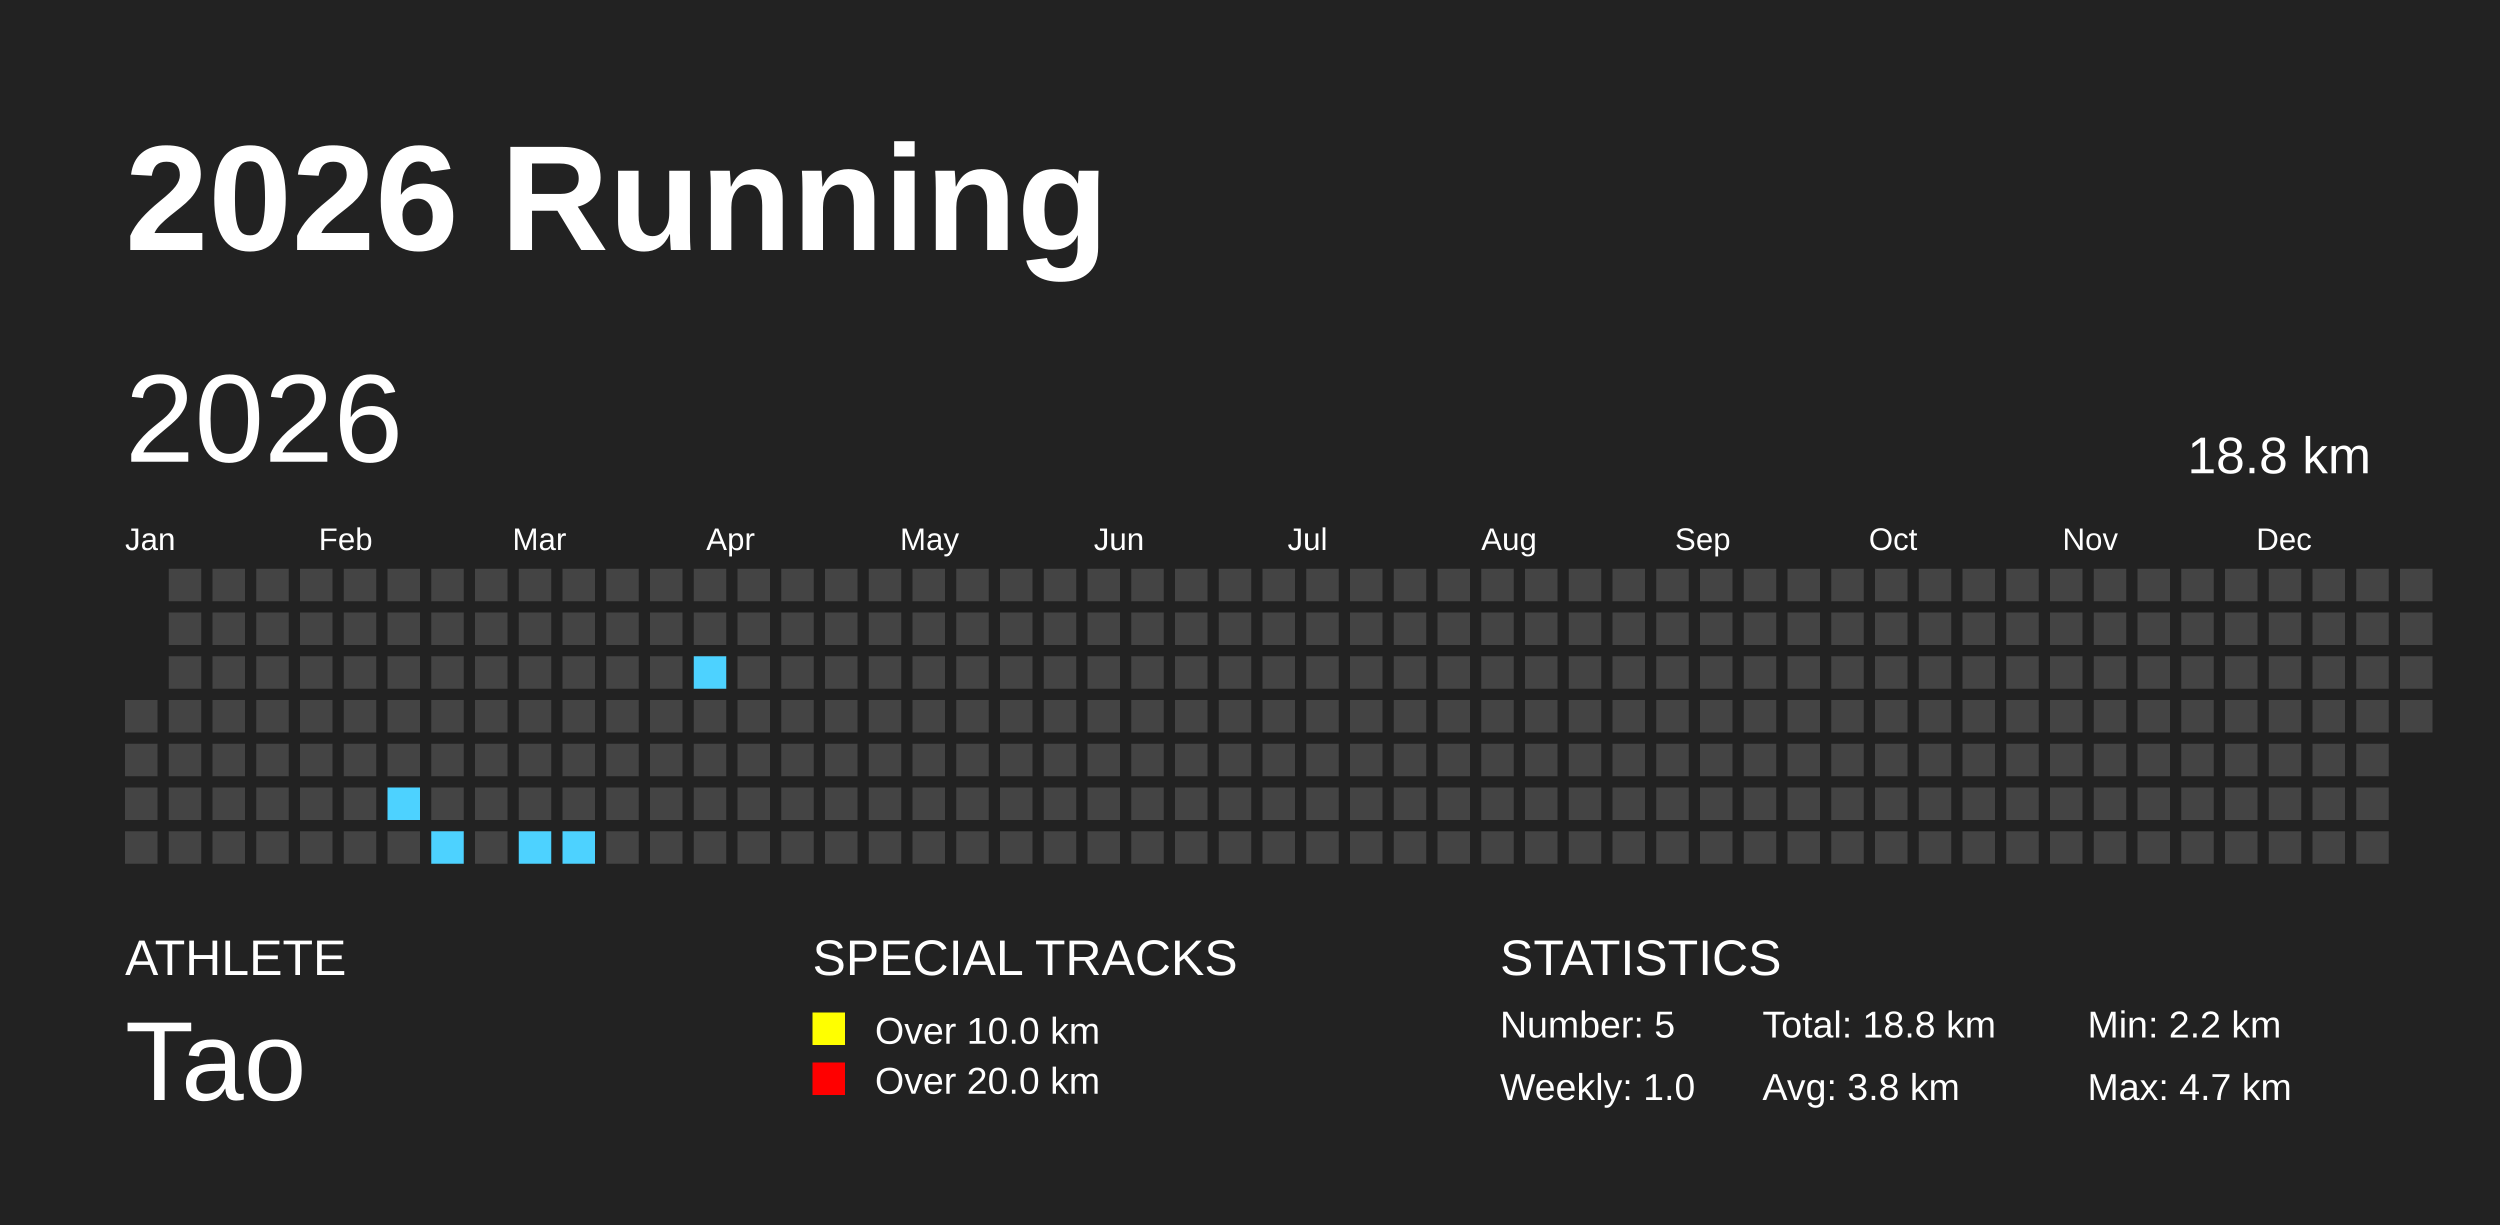
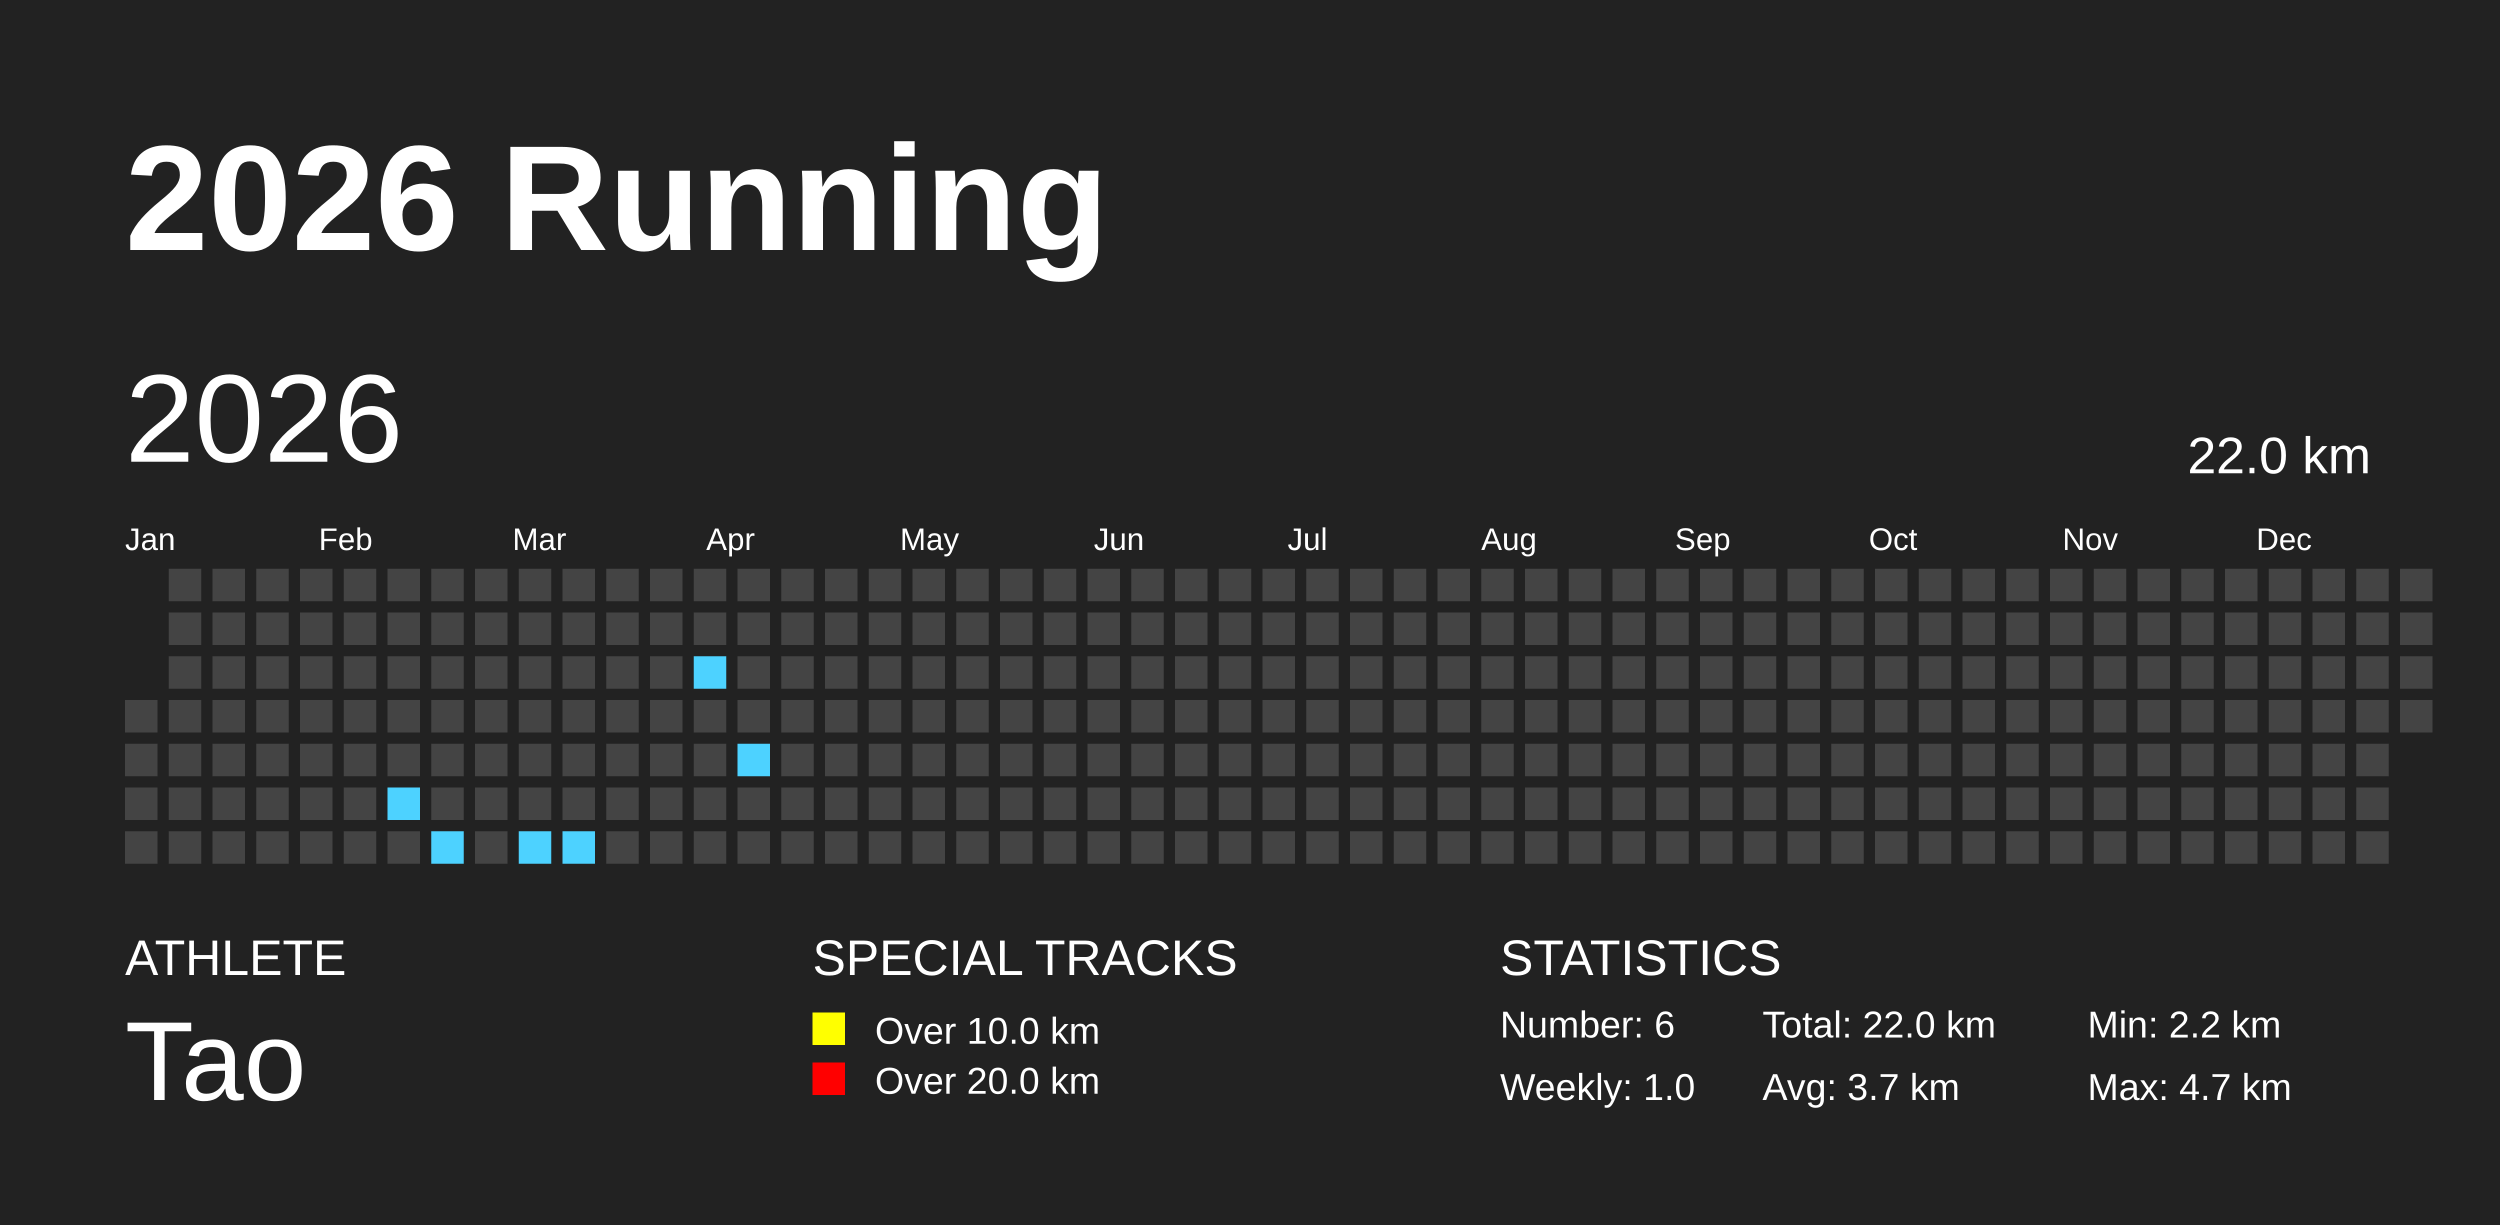
<svg xmlns="http://www.w3.org/2000/svg" baseProfile="full" height="98mm" version="1.1" viewBox="0,0,200,98" width="200mm">
  <defs />
  <rect fill="#222222" height="98" width="200" x="0" y="0" />
  <text fill="#FFFFFF" style="font-size:12px; font-family:Arial; font-weight:bold;" x="10" y="20">2026 Running</text>
  <text fill="#FFFFFF" style="font-size:4px; font-family:Arial" x="10" y="78">ATHLETE</text>
  <text fill="#FFFFFF" style="font-size:9px; font-family:Arial" x="10" y="88">Tao</text>
  <text fill="#FFFFFF" style="font-size:4px; font-family:Arial" x="65" y="78">SPECIAL TRACKS</text>
  <rect fill="yellow" height="2.6" width="2.6" x="65" y="81" />
  <text fill="#FFFFFF" style="font-size:3px; font-family:Arial" x="70" y="83.5">Over 10.0 km</text>
  <rect fill="red" height="2.6" width="2.6" x="65" y="85" />
  <text fill="#FFFFFF" style="font-size:3px; font-family:Arial" x="70" y="87.5">Over 20.0 km</text>
  <text fill="#FFFFFF" style="font-size:4px; font-family:Arial" x="120" y="78">STATISTICS</text>
-   <text fill="#FFFFFF" style="font-size:3px; font-family:Arial" x="120" y="83">Number: 5</text>
+   <text fill="#FFFFFF" style="font-size:3px; font-family:Arial" x="120" y="83">Number: 6</text>
  <text fill="#FFFFFF" style="font-size:3px; font-family:Arial" x="120" y="88">Weekly: 1.0</text>
-   <text fill="#FFFFFF" style="font-size:3px; font-family:Arial" x="141" y="83">Total: 18.8 km</text>
-   <text fill="#FFFFFF" style="font-size:3px; font-family:Arial" x="141" y="88">Avg: 3.8 km</text>
+   <text fill="#FFFFFF" style="font-size:3px; font-family:Arial" x="141" y="83">Total: 22.0 km</text>
+   <text fill="#FFFFFF" style="font-size:3px; font-family:Arial" x="141" y="88">Avg: 3.7 km</text>
  <text fill="#FFFFFF" style="font-size:3px; font-family:Arial" x="167" y="83">Min: 2.2 km</text>
  <text fill="#FFFFFF" style="font-size:3px; font-family:Arial" x="167" y="88">Max: 4.7 km</text>
  <text dominant-baseline="hanging" fill="#FFFFFF" style="font-size:10.0px; font-family:Arial;" x="10" y="30">2026</text>
-   <text dominant-baseline="hanging" fill="#FFFFFF" style="font-size:4.125px; font-family:Arial;" x="175" y="35">18.8 km</text>
+   <text dominant-baseline="hanging" fill="#FFFFFF" style="font-size:4.125px; font-family:Arial;" x="175" y="35">22.0 km</text>
  <text fill="#FFFFFF" style="font-size:2.5px; font-family:Arial" x="10.0" y="44">Jan</text>
  <text fill="#FFFFFF" style="font-size:2.5px; font-family:Arial" x="25.5" y="44">Feb</text>
  <text fill="#FFFFFF" style="font-size:2.5px; font-family:Arial" x="41.0" y="44">Mar</text>
  <text fill="#FFFFFF" style="font-size:2.5px; font-family:Arial" x="56.5" y="44">Apr</text>
  <text fill="#FFFFFF" style="font-size:2.5px; font-family:Arial" x="72.0" y="44">May</text>
  <text fill="#FFFFFF" style="font-size:2.5px; font-family:Arial" x="87.5" y="44">Jun</text>
  <text fill="#FFFFFF" style="font-size:2.5px; font-family:Arial" x="103.0" y="44">Jul</text>
  <text fill="#FFFFFF" style="font-size:2.5px; font-family:Arial" x="118.5" y="44">Aug</text>
  <text fill="#FFFFFF" style="font-size:2.5px; font-family:Arial" x="134.0" y="44">Sep</text>
  <text fill="#FFFFFF" style="font-size:2.5px; font-family:Arial" x="149.5" y="44">Oct</text>
  <text fill="#FFFFFF" style="font-size:2.5px; font-family:Arial" x="165.0" y="44">Nov</text>
  <text fill="#FFFFFF" style="font-size:2.5px; font-family:Arial" x="180.5" y="44">Dec</text>
  <rect fill="#444444" height="2.6" width="2.6" x="10.0" y="56.0" />
  <rect fill="#444444" height="2.6" width="2.6" x="10.0" y="59.5" />
  <rect fill="#444444" height="2.6" width="2.6" x="10.0" y="63.0" />
  <rect fill="#444444" height="2.6" width="2.6" x="10.0" y="66.5" />
  <rect fill="#444444" height="2.6" width="2.6" x="13.5" y="45.5" />
  <rect fill="#444444" height="2.6" width="2.6" x="13.5" y="49.0" />
  <rect fill="#444444" height="2.6" width="2.6" x="13.5" y="52.5" />
  <rect fill="#444444" height="2.6" width="2.6" x="13.5" y="56.0" />
  <rect fill="#444444" height="2.6" width="2.6" x="13.5" y="59.5" />
  <rect fill="#444444" height="2.6" width="2.6" x="13.5" y="63.0" />
  <rect fill="#444444" height="2.6" width="2.6" x="13.5" y="66.5" />
  <rect fill="#444444" height="2.6" width="2.6" x="17.0" y="45.5" />
  <rect fill="#444444" height="2.6" width="2.6" x="17.0" y="49.0" />
  <rect fill="#444444" height="2.6" width="2.6" x="17.0" y="52.5" />
  <rect fill="#444444" height="2.6" width="2.6" x="17.0" y="56.0" />
  <rect fill="#444444" height="2.6" width="2.6" x="17.0" y="59.5" />
  <rect fill="#444444" height="2.6" width="2.6" x="17.0" y="63.0" />
  <rect fill="#444444" height="2.6" width="2.6" x="17.0" y="66.5" />
  <rect fill="#444444" height="2.6" width="2.6" x="20.5" y="45.5" />
  <rect fill="#444444" height="2.6" width="2.6" x="20.5" y="49.0" />
  <rect fill="#444444" height="2.6" width="2.6" x="20.5" y="52.5" />
  <rect fill="#444444" height="2.6" width="2.6" x="20.5" y="56.0" />
  <rect fill="#444444" height="2.6" width="2.6" x="20.5" y="59.5" />
  <rect fill="#444444" height="2.6" width="2.6" x="20.5" y="63.0" />
  <rect fill="#444444" height="2.6" width="2.6" x="20.5" y="66.5" />
  <rect fill="#444444" height="2.6" width="2.6" x="24.0" y="45.5" />
  <rect fill="#444444" height="2.6" width="2.6" x="24.0" y="49.0" />
  <rect fill="#444444" height="2.6" width="2.6" x="24.0" y="52.5" />
  <rect fill="#444444" height="2.6" width="2.6" x="24.0" y="56.0" />
  <rect fill="#444444" height="2.6" width="2.6" x="24.0" y="59.5" />
  <rect fill="#444444" height="2.6" width="2.6" x="24.0" y="63.0" />
  <rect fill="#444444" height="2.6" width="2.6" x="24.0" y="66.5" />
  <rect fill="#444444" height="2.6" width="2.6" x="27.5" y="45.5" />
  <rect fill="#444444" height="2.6" width="2.6" x="27.5" y="49.0" />
  <rect fill="#444444" height="2.6" width="2.6" x="27.5" y="52.5" />
  <rect fill="#444444" height="2.6" width="2.6" x="27.5" y="56.0" />
  <rect fill="#444444" height="2.6" width="2.6" x="27.5" y="59.5" />
  <rect fill="#444444" height="2.6" width="2.6" x="27.5" y="63.0" />
  <rect fill="#444444" height="2.6" width="2.6" x="27.5" y="66.5" />
  <rect fill="#444444" height="2.6" width="2.6" x="31.0" y="45.5" />
  <rect fill="#444444" height="2.6" width="2.6" x="31.0" y="49.0" />
  <rect fill="#444444" height="2.6" width="2.6" x="31.0" y="52.5" />
  <rect fill="#444444" height="2.6" width="2.6" x="31.0" y="56.0" />
  <rect fill="#444444" height="2.6" width="2.6" x="31.0" y="59.5" />
  <rect fill="#4DD2FF" height="2.6" width="2.6" x="31.0" y="63.0" />
  <rect fill="#444444" height="2.6" width="2.6" x="31.0" y="66.5" />
  <rect fill="#444444" height="2.6" width="2.6" x="34.5" y="45.5" />
  <rect fill="#444444" height="2.6" width="2.6" x="34.5" y="49.0" />
  <rect fill="#444444" height="2.6" width="2.6" x="34.5" y="52.5" />
  <rect fill="#444444" height="2.6" width="2.6" x="34.5" y="56.0" />
  <rect fill="#444444" height="2.6" width="2.6" x="34.5" y="59.5" />
  <rect fill="#444444" height="2.6" width="2.6" x="34.5" y="63.0" />
  <rect fill="#4DD2FF" height="2.6" width="2.6" x="34.5" y="66.5" />
  <rect fill="#444444" height="2.6" width="2.6" x="38.0" y="45.5" />
  <rect fill="#444444" height="2.6" width="2.6" x="38.0" y="49.0" />
  <rect fill="#444444" height="2.6" width="2.6" x="38.0" y="52.5" />
  <rect fill="#444444" height="2.6" width="2.6" x="38.0" y="56.0" />
  <rect fill="#444444" height="2.6" width="2.6" x="38.0" y="59.5" />
  <rect fill="#444444" height="2.6" width="2.6" x="38.0" y="63.0" />
  <rect fill="#444444" height="2.6" width="2.6" x="38.0" y="66.5" />
  <rect fill="#444444" height="2.6" width="2.6" x="41.5" y="45.5" />
  <rect fill="#444444" height="2.6" width="2.6" x="41.5" y="49.0" />
  <rect fill="#444444" height="2.6" width="2.6" x="41.5" y="52.5" />
  <rect fill="#444444" height="2.6" width="2.6" x="41.5" y="56.0" />
  <rect fill="#444444" height="2.6" width="2.6" x="41.5" y="59.5" />
  <rect fill="#444444" height="2.6" width="2.6" x="41.5" y="63.0" />
  <rect fill="#4DD2FF" height="2.6" width="2.6" x="41.5" y="66.5" />
  <rect fill="#444444" height="2.6" width="2.6" x="45.0" y="45.5" />
  <rect fill="#444444" height="2.6" width="2.6" x="45.0" y="49.0" />
  <rect fill="#444444" height="2.6" width="2.6" x="45.0" y="52.5" />
  <rect fill="#444444" height="2.6" width="2.6" x="45.0" y="56.0" />
  <rect fill="#444444" height="2.6" width="2.6" x="45.0" y="59.5" />
  <rect fill="#444444" height="2.6" width="2.6" x="45.0" y="63.0" />
  <rect fill="#4DD2FF" height="2.6" width="2.6" x="45.0" y="66.5" />
  <rect fill="#444444" height="2.6" width="2.6" x="48.5" y="45.5" />
  <rect fill="#444444" height="2.6" width="2.6" x="48.5" y="49.0" />
  <rect fill="#444444" height="2.6" width="2.6" x="48.5" y="52.5" />
  <rect fill="#444444" height="2.6" width="2.6" x="48.5" y="56.0" />
  <rect fill="#444444" height="2.6" width="2.6" x="48.5" y="59.5" />
  <rect fill="#444444" height="2.6" width="2.6" x="48.5" y="63.0" />
  <rect fill="#444444" height="2.6" width="2.6" x="48.5" y="66.5" />
  <rect fill="#444444" height="2.6" width="2.6" x="52.0" y="45.5" />
  <rect fill="#444444" height="2.6" width="2.6" x="52.0" y="49.0" />
  <rect fill="#444444" height="2.6" width="2.6" x="52.0" y="52.5" />
  <rect fill="#444444" height="2.6" width="2.6" x="52.0" y="56.0" />
  <rect fill="#444444" height="2.6" width="2.6" x="52.0" y="59.5" />
  <rect fill="#444444" height="2.6" width="2.6" x="52.0" y="63.0" />
  <rect fill="#444444" height="2.6" width="2.6" x="52.0" y="66.5" />
  <rect fill="#444444" height="2.6" width="2.6" x="55.5" y="45.5" />
  <rect fill="#444444" height="2.6" width="2.6" x="55.5" y="49.0" />
  <rect fill="#4DD2FF" height="2.6" width="2.6" x="55.5" y="52.5" />
  <rect fill="#444444" height="2.6" width="2.6" x="55.5" y="56.0" />
  <rect fill="#444444" height="2.6" width="2.6" x="55.5" y="59.5" />
  <rect fill="#444444" height="2.6" width="2.6" x="55.5" y="63.0" />
  <rect fill="#444444" height="2.6" width="2.6" x="55.5" y="66.5" />
  <rect fill="#444444" height="2.6" width="2.6" x="59.0" y="45.5" />
  <rect fill="#444444" height="2.6" width="2.6" x="59.0" y="49.0" />
  <rect fill="#444444" height="2.6" width="2.6" x="59.0" y="52.5" />
  <rect fill="#444444" height="2.6" width="2.6" x="59.0" y="56.0" />
-   <rect fill="#444444" height="2.6" width="2.6" x="59.0" y="59.5" />
+   <rect fill="#4DD2FF" height="2.6" width="2.6" x="59.0" y="59.5" />
  <rect fill="#444444" height="2.6" width="2.6" x="59.0" y="63.0" />
  <rect fill="#444444" height="2.6" width="2.6" x="59.0" y="66.5" />
  <rect fill="#444444" height="2.6" width="2.6" x="62.5" y="45.5" />
  <rect fill="#444444" height="2.6" width="2.6" x="62.5" y="49.0" />
  <rect fill="#444444" height="2.6" width="2.6" x="62.5" y="52.5" />
  <rect fill="#444444" height="2.6" width="2.6" x="62.5" y="56.0" />
  <rect fill="#444444" height="2.6" width="2.6" x="62.5" y="59.5" />
  <rect fill="#444444" height="2.6" width="2.6" x="62.5" y="63.0" />
  <rect fill="#444444" height="2.6" width="2.6" x="62.5" y="66.5" />
  <rect fill="#444444" height="2.6" width="2.6" x="66.0" y="45.5" />
  <rect fill="#444444" height="2.6" width="2.6" x="66.0" y="49.0" />
  <rect fill="#444444" height="2.6" width="2.6" x="66.0" y="52.5" />
  <rect fill="#444444" height="2.6" width="2.6" x="66.0" y="56.0" />
  <rect fill="#444444" height="2.6" width="2.6" x="66.0" y="59.5" />
  <rect fill="#444444" height="2.6" width="2.6" x="66.0" y="63.0" />
  <rect fill="#444444" height="2.6" width="2.6" x="66.0" y="66.5" />
  <rect fill="#444444" height="2.6" width="2.6" x="69.5" y="45.5" />
  <rect fill="#444444" height="2.6" width="2.6" x="69.5" y="49.0" />
  <rect fill="#444444" height="2.6" width="2.6" x="69.5" y="52.5" />
  <rect fill="#444444" height="2.6" width="2.6" x="69.5" y="56.0" />
  <rect fill="#444444" height="2.6" width="2.6" x="69.5" y="59.5" />
  <rect fill="#444444" height="2.6" width="2.6" x="69.5" y="63.0" />
  <rect fill="#444444" height="2.6" width="2.6" x="69.5" y="66.5" />
  <rect fill="#444444" height="2.6" width="2.6" x="73.0" y="45.5" />
  <rect fill="#444444" height="2.6" width="2.6" x="73.0" y="49.0" />
  <rect fill="#444444" height="2.6" width="2.6" x="73.0" y="52.5" />
  <rect fill="#444444" height="2.6" width="2.6" x="73.0" y="56.0" />
  <rect fill="#444444" height="2.6" width="2.6" x="73.0" y="59.5" />
  <rect fill="#444444" height="2.6" width="2.6" x="73.0" y="63.0" />
  <rect fill="#444444" height="2.6" width="2.6" x="73.0" y="66.5" />
  <rect fill="#444444" height="2.6" width="2.6" x="76.5" y="45.5" />
  <rect fill="#444444" height="2.6" width="2.6" x="76.5" y="49.0" />
  <rect fill="#444444" height="2.6" width="2.6" x="76.5" y="52.5" />
  <rect fill="#444444" height="2.6" width="2.6" x="76.5" y="56.0" />
  <rect fill="#444444" height="2.6" width="2.6" x="76.5" y="59.5" />
  <rect fill="#444444" height="2.6" width="2.6" x="76.5" y="63.0" />
  <rect fill="#444444" height="2.6" width="2.6" x="76.5" y="66.5" />
  <rect fill="#444444" height="2.6" width="2.6" x="80.0" y="45.5" />
  <rect fill="#444444" height="2.6" width="2.6" x="80.0" y="49.0" />
  <rect fill="#444444" height="2.6" width="2.6" x="80.0" y="52.5" />
  <rect fill="#444444" height="2.6" width="2.6" x="80.0" y="56.0" />
  <rect fill="#444444" height="2.6" width="2.6" x="80.0" y="59.5" />
  <rect fill="#444444" height="2.6" width="2.6" x="80.0" y="63.0" />
  <rect fill="#444444" height="2.6" width="2.6" x="80.0" y="66.5" />
  <rect fill="#444444" height="2.6" width="2.6" x="83.5" y="45.5" />
  <rect fill="#444444" height="2.6" width="2.6" x="83.5" y="49.0" />
  <rect fill="#444444" height="2.6" width="2.6" x="83.5" y="52.5" />
  <rect fill="#444444" height="2.6" width="2.6" x="83.5" y="56.0" />
  <rect fill="#444444" height="2.6" width="2.6" x="83.5" y="59.5" />
  <rect fill="#444444" height="2.6" width="2.6" x="83.5" y="63.0" />
  <rect fill="#444444" height="2.6" width="2.6" x="83.5" y="66.5" />
  <rect fill="#444444" height="2.6" width="2.6" x="87.0" y="45.5" />
  <rect fill="#444444" height="2.6" width="2.6" x="87.0" y="49.0" />
  <rect fill="#444444" height="2.6" width="2.6" x="87.0" y="52.5" />
  <rect fill="#444444" height="2.6" width="2.6" x="87.0" y="56.0" />
  <rect fill="#444444" height="2.6" width="2.6" x="87.0" y="59.5" />
  <rect fill="#444444" height="2.6" width="2.6" x="87.0" y="63.0" />
  <rect fill="#444444" height="2.6" width="2.6" x="87.0" y="66.5" />
  <rect fill="#444444" height="2.6" width="2.6" x="90.5" y="45.5" />
  <rect fill="#444444" height="2.6" width="2.6" x="90.5" y="49.0" />
  <rect fill="#444444" height="2.6" width="2.6" x="90.5" y="52.5" />
  <rect fill="#444444" height="2.6" width="2.6" x="90.5" y="56.0" />
  <rect fill="#444444" height="2.6" width="2.6" x="90.5" y="59.5" />
  <rect fill="#444444" height="2.6" width="2.6" x="90.5" y="63.0" />
  <rect fill="#444444" height="2.6" width="2.6" x="90.5" y="66.5" />
  <rect fill="#444444" height="2.6" width="2.6" x="94.0" y="45.5" />
  <rect fill="#444444" height="2.6" width="2.6" x="94.0" y="49.0" />
  <rect fill="#444444" height="2.6" width="2.6" x="94.0" y="52.5" />
  <rect fill="#444444" height="2.6" width="2.6" x="94.0" y="56.0" />
  <rect fill="#444444" height="2.6" width="2.6" x="94.0" y="59.5" />
  <rect fill="#444444" height="2.6" width="2.6" x="94.0" y="63.0" />
  <rect fill="#444444" height="2.6" width="2.6" x="94.0" y="66.5" />
  <rect fill="#444444" height="2.6" width="2.6" x="97.5" y="45.5" />
  <rect fill="#444444" height="2.6" width="2.6" x="97.5" y="49.0" />
  <rect fill="#444444" height="2.6" width="2.6" x="97.5" y="52.5" />
  <rect fill="#444444" height="2.6" width="2.6" x="97.5" y="56.0" />
  <rect fill="#444444" height="2.6" width="2.6" x="97.5" y="59.5" />
  <rect fill="#444444" height="2.6" width="2.6" x="97.5" y="63.0" />
  <rect fill="#444444" height="2.6" width="2.6" x="97.5" y="66.5" />
  <rect fill="#444444" height="2.6" width="2.6" x="101.0" y="45.5" />
  <rect fill="#444444" height="2.6" width="2.6" x="101.0" y="49.0" />
  <rect fill="#444444" height="2.6" width="2.6" x="101.0" y="52.5" />
  <rect fill="#444444" height="2.6" width="2.6" x="101.0" y="56.0" />
  <rect fill="#444444" height="2.6" width="2.6" x="101.0" y="59.5" />
  <rect fill="#444444" height="2.6" width="2.6" x="101.0" y="63.0" />
  <rect fill="#444444" height="2.6" width="2.6" x="101.0" y="66.5" />
  <rect fill="#444444" height="2.6" width="2.6" x="104.5" y="45.5" />
  <rect fill="#444444" height="2.6" width="2.6" x="104.5" y="49.0" />
  <rect fill="#444444" height="2.6" width="2.6" x="104.5" y="52.5" />
  <rect fill="#444444" height="2.6" width="2.6" x="104.5" y="56.0" />
  <rect fill="#444444" height="2.6" width="2.6" x="104.5" y="59.5" />
  <rect fill="#444444" height="2.6" width="2.6" x="104.5" y="63.0" />
  <rect fill="#444444" height="2.6" width="2.6" x="104.5" y="66.5" />
  <rect fill="#444444" height="2.6" width="2.6" x="108.0" y="45.5" />
  <rect fill="#444444" height="2.6" width="2.6" x="108.0" y="49.0" />
  <rect fill="#444444" height="2.6" width="2.6" x="108.0" y="52.5" />
  <rect fill="#444444" height="2.6" width="2.6" x="108.0" y="56.0" />
  <rect fill="#444444" height="2.6" width="2.6" x="108.0" y="59.5" />
  <rect fill="#444444" height="2.6" width="2.6" x="108.0" y="63.0" />
  <rect fill="#444444" height="2.6" width="2.6" x="108.0" y="66.5" />
  <rect fill="#444444" height="2.6" width="2.6" x="111.5" y="45.5" />
  <rect fill="#444444" height="2.6" width="2.6" x="111.5" y="49.0" />
  <rect fill="#444444" height="2.6" width="2.6" x="111.5" y="52.5" />
  <rect fill="#444444" height="2.6" width="2.6" x="111.5" y="56.0" />
  <rect fill="#444444" height="2.6" width="2.6" x="111.5" y="59.5" />
  <rect fill="#444444" height="2.6" width="2.6" x="111.5" y="63.0" />
  <rect fill="#444444" height="2.6" width="2.6" x="111.5" y="66.5" />
  <rect fill="#444444" height="2.6" width="2.6" x="115.0" y="45.5" />
  <rect fill="#444444" height="2.6" width="2.6" x="115.0" y="49.0" />
  <rect fill="#444444" height="2.6" width="2.6" x="115.0" y="52.5" />
  <rect fill="#444444" height="2.6" width="2.6" x="115.0" y="56.0" />
  <rect fill="#444444" height="2.6" width="2.6" x="115.0" y="59.5" />
  <rect fill="#444444" height="2.6" width="2.6" x="115.0" y="63.0" />
  <rect fill="#444444" height="2.6" width="2.6" x="115.0" y="66.5" />
  <rect fill="#444444" height="2.6" width="2.6" x="118.5" y="45.5" />
  <rect fill="#444444" height="2.6" width="2.6" x="118.5" y="49.0" />
  <rect fill="#444444" height="2.6" width="2.6" x="118.5" y="52.5" />
  <rect fill="#444444" height="2.6" width="2.6" x="118.5" y="56.0" />
  <rect fill="#444444" height="2.6" width="2.6" x="118.5" y="59.5" />
  <rect fill="#444444" height="2.6" width="2.6" x="118.5" y="63.0" />
  <rect fill="#444444" height="2.6" width="2.6" x="118.5" y="66.5" />
  <rect fill="#444444" height="2.6" width="2.6" x="122.0" y="45.5" />
  <rect fill="#444444" height="2.6" width="2.6" x="122.0" y="49.0" />
  <rect fill="#444444" height="2.6" width="2.6" x="122.0" y="52.5" />
  <rect fill="#444444" height="2.6" width="2.6" x="122.0" y="56.0" />
  <rect fill="#444444" height="2.6" width="2.6" x="122.0" y="59.5" />
  <rect fill="#444444" height="2.6" width="2.6" x="122.0" y="63.0" />
  <rect fill="#444444" height="2.6" width="2.6" x="122.0" y="66.5" />
  <rect fill="#444444" height="2.6" width="2.6" x="125.5" y="45.5" />
  <rect fill="#444444" height="2.6" width="2.6" x="125.5" y="49.0" />
  <rect fill="#444444" height="2.6" width="2.6" x="125.5" y="52.5" />
  <rect fill="#444444" height="2.6" width="2.6" x="125.5" y="56.0" />
  <rect fill="#444444" height="2.6" width="2.6" x="125.5" y="59.5" />
  <rect fill="#444444" height="2.6" width="2.6" x="125.5" y="63.0" />
  <rect fill="#444444" height="2.6" width="2.6" x="125.5" y="66.5" />
  <rect fill="#444444" height="2.6" width="2.6" x="129.0" y="45.5" />
  <rect fill="#444444" height="2.6" width="2.6" x="129.0" y="49.0" />
  <rect fill="#444444" height="2.6" width="2.6" x="129.0" y="52.5" />
  <rect fill="#444444" height="2.6" width="2.6" x="129.0" y="56.0" />
  <rect fill="#444444" height="2.6" width="2.6" x="129.0" y="59.5" />
  <rect fill="#444444" height="2.6" width="2.6" x="129.0" y="63.0" />
  <rect fill="#444444" height="2.6" width="2.6" x="129.0" y="66.5" />
  <rect fill="#444444" height="2.6" width="2.6" x="132.5" y="45.5" />
  <rect fill="#444444" height="2.6" width="2.6" x="132.5" y="49.0" />
  <rect fill="#444444" height="2.6" width="2.6" x="132.5" y="52.5" />
  <rect fill="#444444" height="2.6" width="2.6" x="132.5" y="56.0" />
  <rect fill="#444444" height="2.6" width="2.6" x="132.5" y="59.5" />
  <rect fill="#444444" height="2.6" width="2.6" x="132.5" y="63.0" />
  <rect fill="#444444" height="2.6" width="2.6" x="132.5" y="66.5" />
  <rect fill="#444444" height="2.6" width="2.6" x="136.0" y="45.5" />
  <rect fill="#444444" height="2.6" width="2.6" x="136.0" y="49.0" />
  <rect fill="#444444" height="2.6" width="2.6" x="136.0" y="52.5" />
  <rect fill="#444444" height="2.6" width="2.6" x="136.0" y="56.0" />
  <rect fill="#444444" height="2.6" width="2.6" x="136.0" y="59.5" />
  <rect fill="#444444" height="2.6" width="2.6" x="136.0" y="63.0" />
  <rect fill="#444444" height="2.6" width="2.6" x="136.0" y="66.5" />
  <rect fill="#444444" height="2.6" width="2.6" x="139.5" y="45.5" />
  <rect fill="#444444" height="2.6" width="2.6" x="139.5" y="49.0" />
  <rect fill="#444444" height="2.6" width="2.6" x="139.5" y="52.5" />
  <rect fill="#444444" height="2.6" width="2.6" x="139.5" y="56.0" />
  <rect fill="#444444" height="2.6" width="2.6" x="139.5" y="59.5" />
  <rect fill="#444444" height="2.6" width="2.6" x="139.5" y="63.0" />
  <rect fill="#444444" height="2.6" width="2.6" x="139.5" y="66.5" />
  <rect fill="#444444" height="2.6" width="2.6" x="143.0" y="45.5" />
  <rect fill="#444444" height="2.6" width="2.6" x="143.0" y="49.0" />
  <rect fill="#444444" height="2.6" width="2.6" x="143.0" y="52.5" />
  <rect fill="#444444" height="2.6" width="2.6" x="143.0" y="56.0" />
  <rect fill="#444444" height="2.6" width="2.6" x="143.0" y="59.5" />
  <rect fill="#444444" height="2.6" width="2.6" x="143.0" y="63.0" />
  <rect fill="#444444" height="2.6" width="2.6" x="143.0" y="66.5" />
  <rect fill="#444444" height="2.6" width="2.6" x="146.5" y="45.5" />
  <rect fill="#444444" height="2.6" width="2.6" x="146.5" y="49.0" />
  <rect fill="#444444" height="2.6" width="2.6" x="146.5" y="52.5" />
  <rect fill="#444444" height="2.6" width="2.6" x="146.5" y="56.0" />
  <rect fill="#444444" height="2.6" width="2.6" x="146.5" y="59.5" />
  <rect fill="#444444" height="2.6" width="2.6" x="146.5" y="63.0" />
  <rect fill="#444444" height="2.6" width="2.6" x="146.5" y="66.5" />
  <rect fill="#444444" height="2.6" width="2.6" x="150.0" y="45.5" />
  <rect fill="#444444" height="2.6" width="2.6" x="150.0" y="49.0" />
  <rect fill="#444444" height="2.6" width="2.6" x="150.0" y="52.5" />
  <rect fill="#444444" height="2.6" width="2.6" x="150.0" y="56.0" />
  <rect fill="#444444" height="2.6" width="2.6" x="150.0" y="59.5" />
  <rect fill="#444444" height="2.6" width="2.6" x="150.0" y="63.0" />
  <rect fill="#444444" height="2.6" width="2.6" x="150.0" y="66.5" />
  <rect fill="#444444" height="2.6" width="2.6" x="153.5" y="45.5" />
  <rect fill="#444444" height="2.6" width="2.6" x="153.5" y="49.0" />
  <rect fill="#444444" height="2.6" width="2.6" x="153.5" y="52.5" />
  <rect fill="#444444" height="2.6" width="2.6" x="153.5" y="56.0" />
  <rect fill="#444444" height="2.6" width="2.6" x="153.5" y="59.5" />
  <rect fill="#444444" height="2.6" width="2.6" x="153.5" y="63.0" />
  <rect fill="#444444" height="2.6" width="2.6" x="153.5" y="66.5" />
  <rect fill="#444444" height="2.6" width="2.6" x="157.0" y="45.5" />
  <rect fill="#444444" height="2.6" width="2.6" x="157.0" y="49.0" />
  <rect fill="#444444" height="2.6" width="2.6" x="157.0" y="52.5" />
  <rect fill="#444444" height="2.6" width="2.6" x="157.0" y="56.0" />
  <rect fill="#444444" height="2.6" width="2.6" x="157.0" y="59.5" />
  <rect fill="#444444" height="2.6" width="2.6" x="157.0" y="63.0" />
  <rect fill="#444444" height="2.6" width="2.6" x="157.0" y="66.5" />
  <rect fill="#444444" height="2.6" width="2.6" x="160.5" y="45.5" />
  <rect fill="#444444" height="2.6" width="2.6" x="160.5" y="49.0" />
  <rect fill="#444444" height="2.6" width="2.6" x="160.5" y="52.5" />
  <rect fill="#444444" height="2.6" width="2.6" x="160.5" y="56.0" />
  <rect fill="#444444" height="2.6" width="2.6" x="160.5" y="59.5" />
  <rect fill="#444444" height="2.6" width="2.6" x="160.5" y="63.0" />
  <rect fill="#444444" height="2.6" width="2.6" x="160.5" y="66.5" />
  <rect fill="#444444" height="2.6" width="2.6" x="164.0" y="45.5" />
  <rect fill="#444444" height="2.6" width="2.6" x="164.0" y="49.0" />
  <rect fill="#444444" height="2.6" width="2.6" x="164.0" y="52.5" />
  <rect fill="#444444" height="2.6" width="2.6" x="164.0" y="56.0" />
  <rect fill="#444444" height="2.6" width="2.6" x="164.0" y="59.5" />
  <rect fill="#444444" height="2.6" width="2.6" x="164.0" y="63.0" />
  <rect fill="#444444" height="2.6" width="2.6" x="164.0" y="66.5" />
  <rect fill="#444444" height="2.6" width="2.6" x="167.5" y="45.5" />
  <rect fill="#444444" height="2.6" width="2.6" x="167.5" y="49.0" />
  <rect fill="#444444" height="2.6" width="2.6" x="167.5" y="52.5" />
  <rect fill="#444444" height="2.6" width="2.6" x="167.5" y="56.0" />
  <rect fill="#444444" height="2.6" width="2.6" x="167.5" y="59.5" />
  <rect fill="#444444" height="2.6" width="2.6" x="167.5" y="63.0" />
  <rect fill="#444444" height="2.6" width="2.6" x="167.5" y="66.5" />
  <rect fill="#444444" height="2.6" width="2.6" x="171.0" y="45.5" />
  <rect fill="#444444" height="2.6" width="2.6" x="171.0" y="49.0" />
  <rect fill="#444444" height="2.6" width="2.6" x="171.0" y="52.5" />
  <rect fill="#444444" height="2.6" width="2.6" x="171.0" y="56.0" />
  <rect fill="#444444" height="2.6" width="2.6" x="171.0" y="59.5" />
  <rect fill="#444444" height="2.6" width="2.6" x="171.0" y="63.0" />
  <rect fill="#444444" height="2.6" width="2.6" x="171.0" y="66.5" />
  <rect fill="#444444" height="2.6" width="2.6" x="174.5" y="45.5" />
  <rect fill="#444444" height="2.6" width="2.6" x="174.5" y="49.0" />
  <rect fill="#444444" height="2.6" width="2.6" x="174.5" y="52.5" />
  <rect fill="#444444" height="2.6" width="2.6" x="174.5" y="56.0" />
  <rect fill="#444444" height="2.6" width="2.6" x="174.5" y="59.5" />
  <rect fill="#444444" height="2.6" width="2.6" x="174.5" y="63.0" />
  <rect fill="#444444" height="2.6" width="2.6" x="174.5" y="66.5" />
  <rect fill="#444444" height="2.6" width="2.6" x="178.0" y="45.5" />
  <rect fill="#444444" height="2.6" width="2.6" x="178.0" y="49.0" />
  <rect fill="#444444" height="2.6" width="2.6" x="178.0" y="52.5" />
  <rect fill="#444444" height="2.6" width="2.6" x="178.0" y="56.0" />
  <rect fill="#444444" height="2.6" width="2.6" x="178.0" y="59.5" />
  <rect fill="#444444" height="2.6" width="2.6" x="178.0" y="63.0" />
  <rect fill="#444444" height="2.6" width="2.6" x="178.0" y="66.5" />
  <rect fill="#444444" height="2.6" width="2.6" x="181.5" y="45.5" />
  <rect fill="#444444" height="2.6" width="2.6" x="181.5" y="49.0" />
  <rect fill="#444444" height="2.6" width="2.6" x="181.5" y="52.5" />
  <rect fill="#444444" height="2.6" width="2.6" x="181.5" y="56.0" />
  <rect fill="#444444" height="2.6" width="2.6" x="181.5" y="59.5" />
  <rect fill="#444444" height="2.6" width="2.6" x="181.5" y="63.0" />
  <rect fill="#444444" height="2.6" width="2.6" x="181.5" y="66.5" />
  <rect fill="#444444" height="2.6" width="2.6" x="185.0" y="45.5" />
  <rect fill="#444444" height="2.6" width="2.6" x="185.0" y="49.0" />
  <rect fill="#444444" height="2.6" width="2.6" x="185.0" y="52.5" />
  <rect fill="#444444" height="2.6" width="2.6" x="185.0" y="56.0" />
  <rect fill="#444444" height="2.6" width="2.6" x="185.0" y="59.5" />
  <rect fill="#444444" height="2.6" width="2.6" x="185.0" y="63.0" />
  <rect fill="#444444" height="2.6" width="2.6" x="185.0" y="66.5" />
  <rect fill="#444444" height="2.6" width="2.6" x="188.5" y="45.5" />
  <rect fill="#444444" height="2.6" width="2.6" x="188.5" y="49.0" />
  <rect fill="#444444" height="2.6" width="2.6" x="188.5" y="52.5" />
  <rect fill="#444444" height="2.6" width="2.6" x="188.5" y="56.0" />
  <rect fill="#444444" height="2.6" width="2.6" x="188.5" y="59.5" />
  <rect fill="#444444" height="2.6" width="2.6" x="188.5" y="63.0" />
  <rect fill="#444444" height="2.6" width="2.6" x="188.5" y="66.5" />
  <rect fill="#444444" height="2.6" width="2.6" x="192.0" y="45.5" />
  <rect fill="#444444" height="2.6" width="2.6" x="192.0" y="49.0" />
  <rect fill="#444444" height="2.6" width="2.6" x="192.0" y="52.5" />
  <rect fill="#444444" height="2.6" width="2.6" x="192.0" y="56.0" />
</svg>
